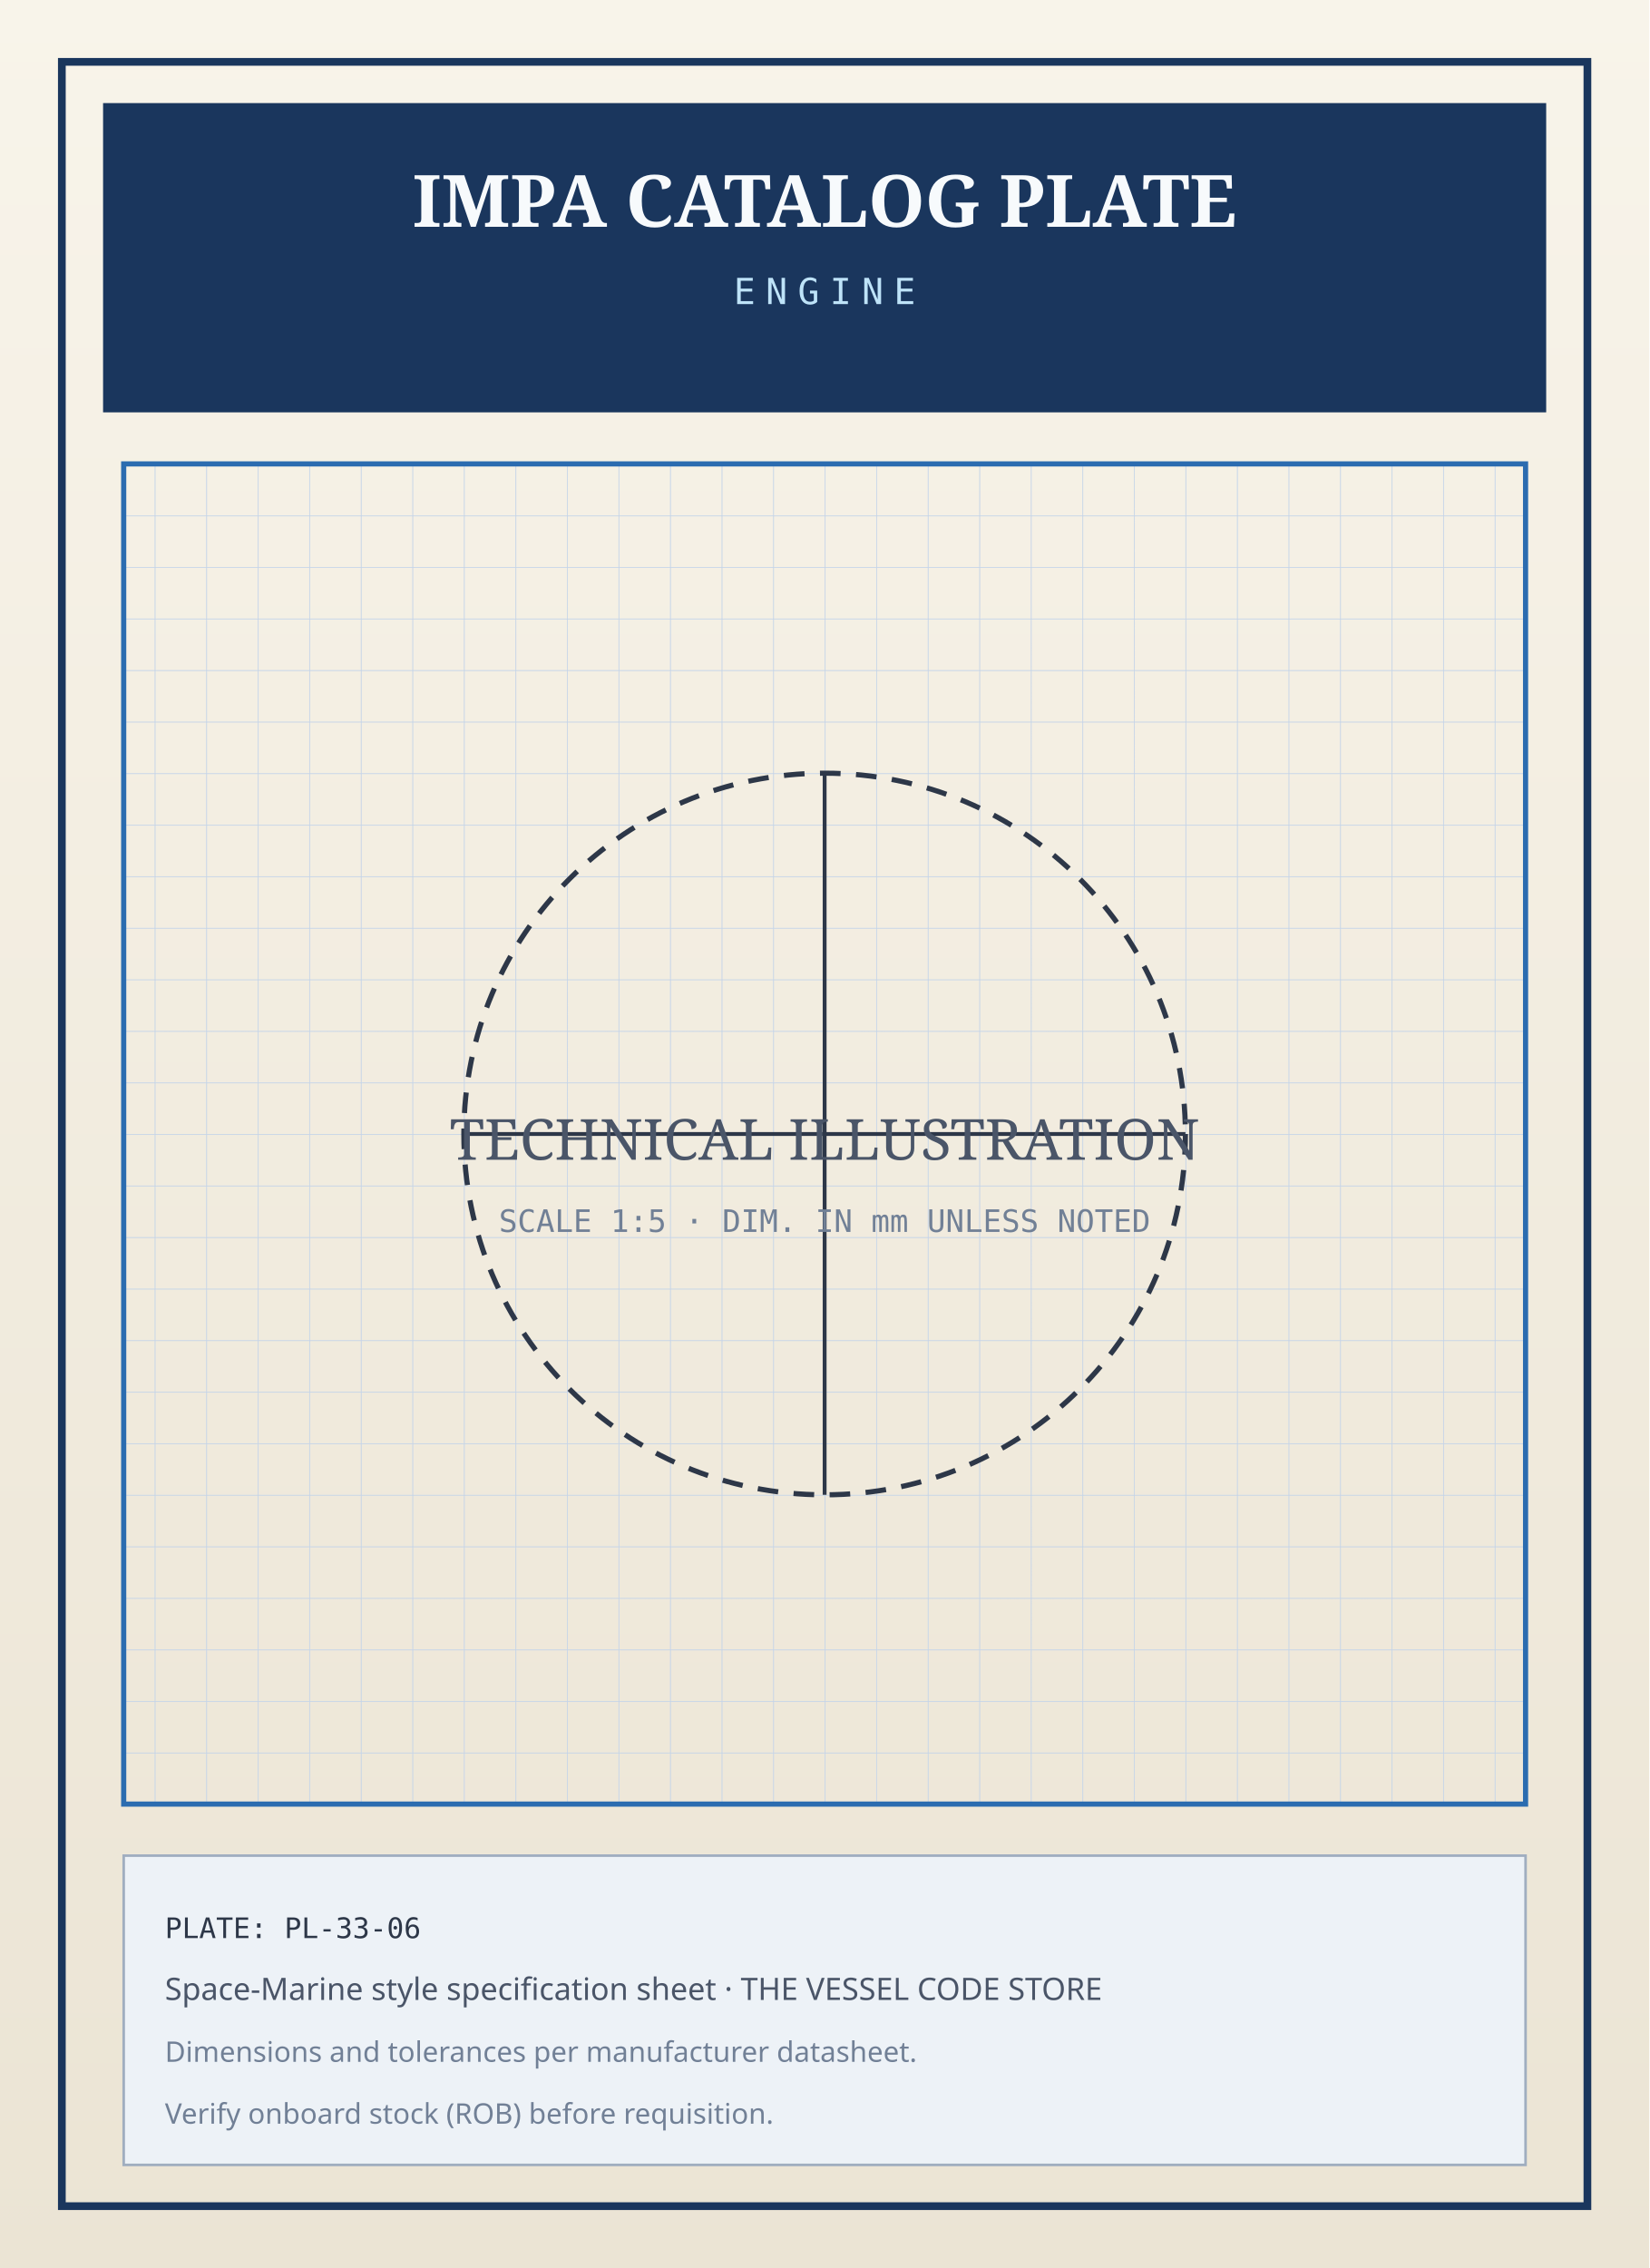
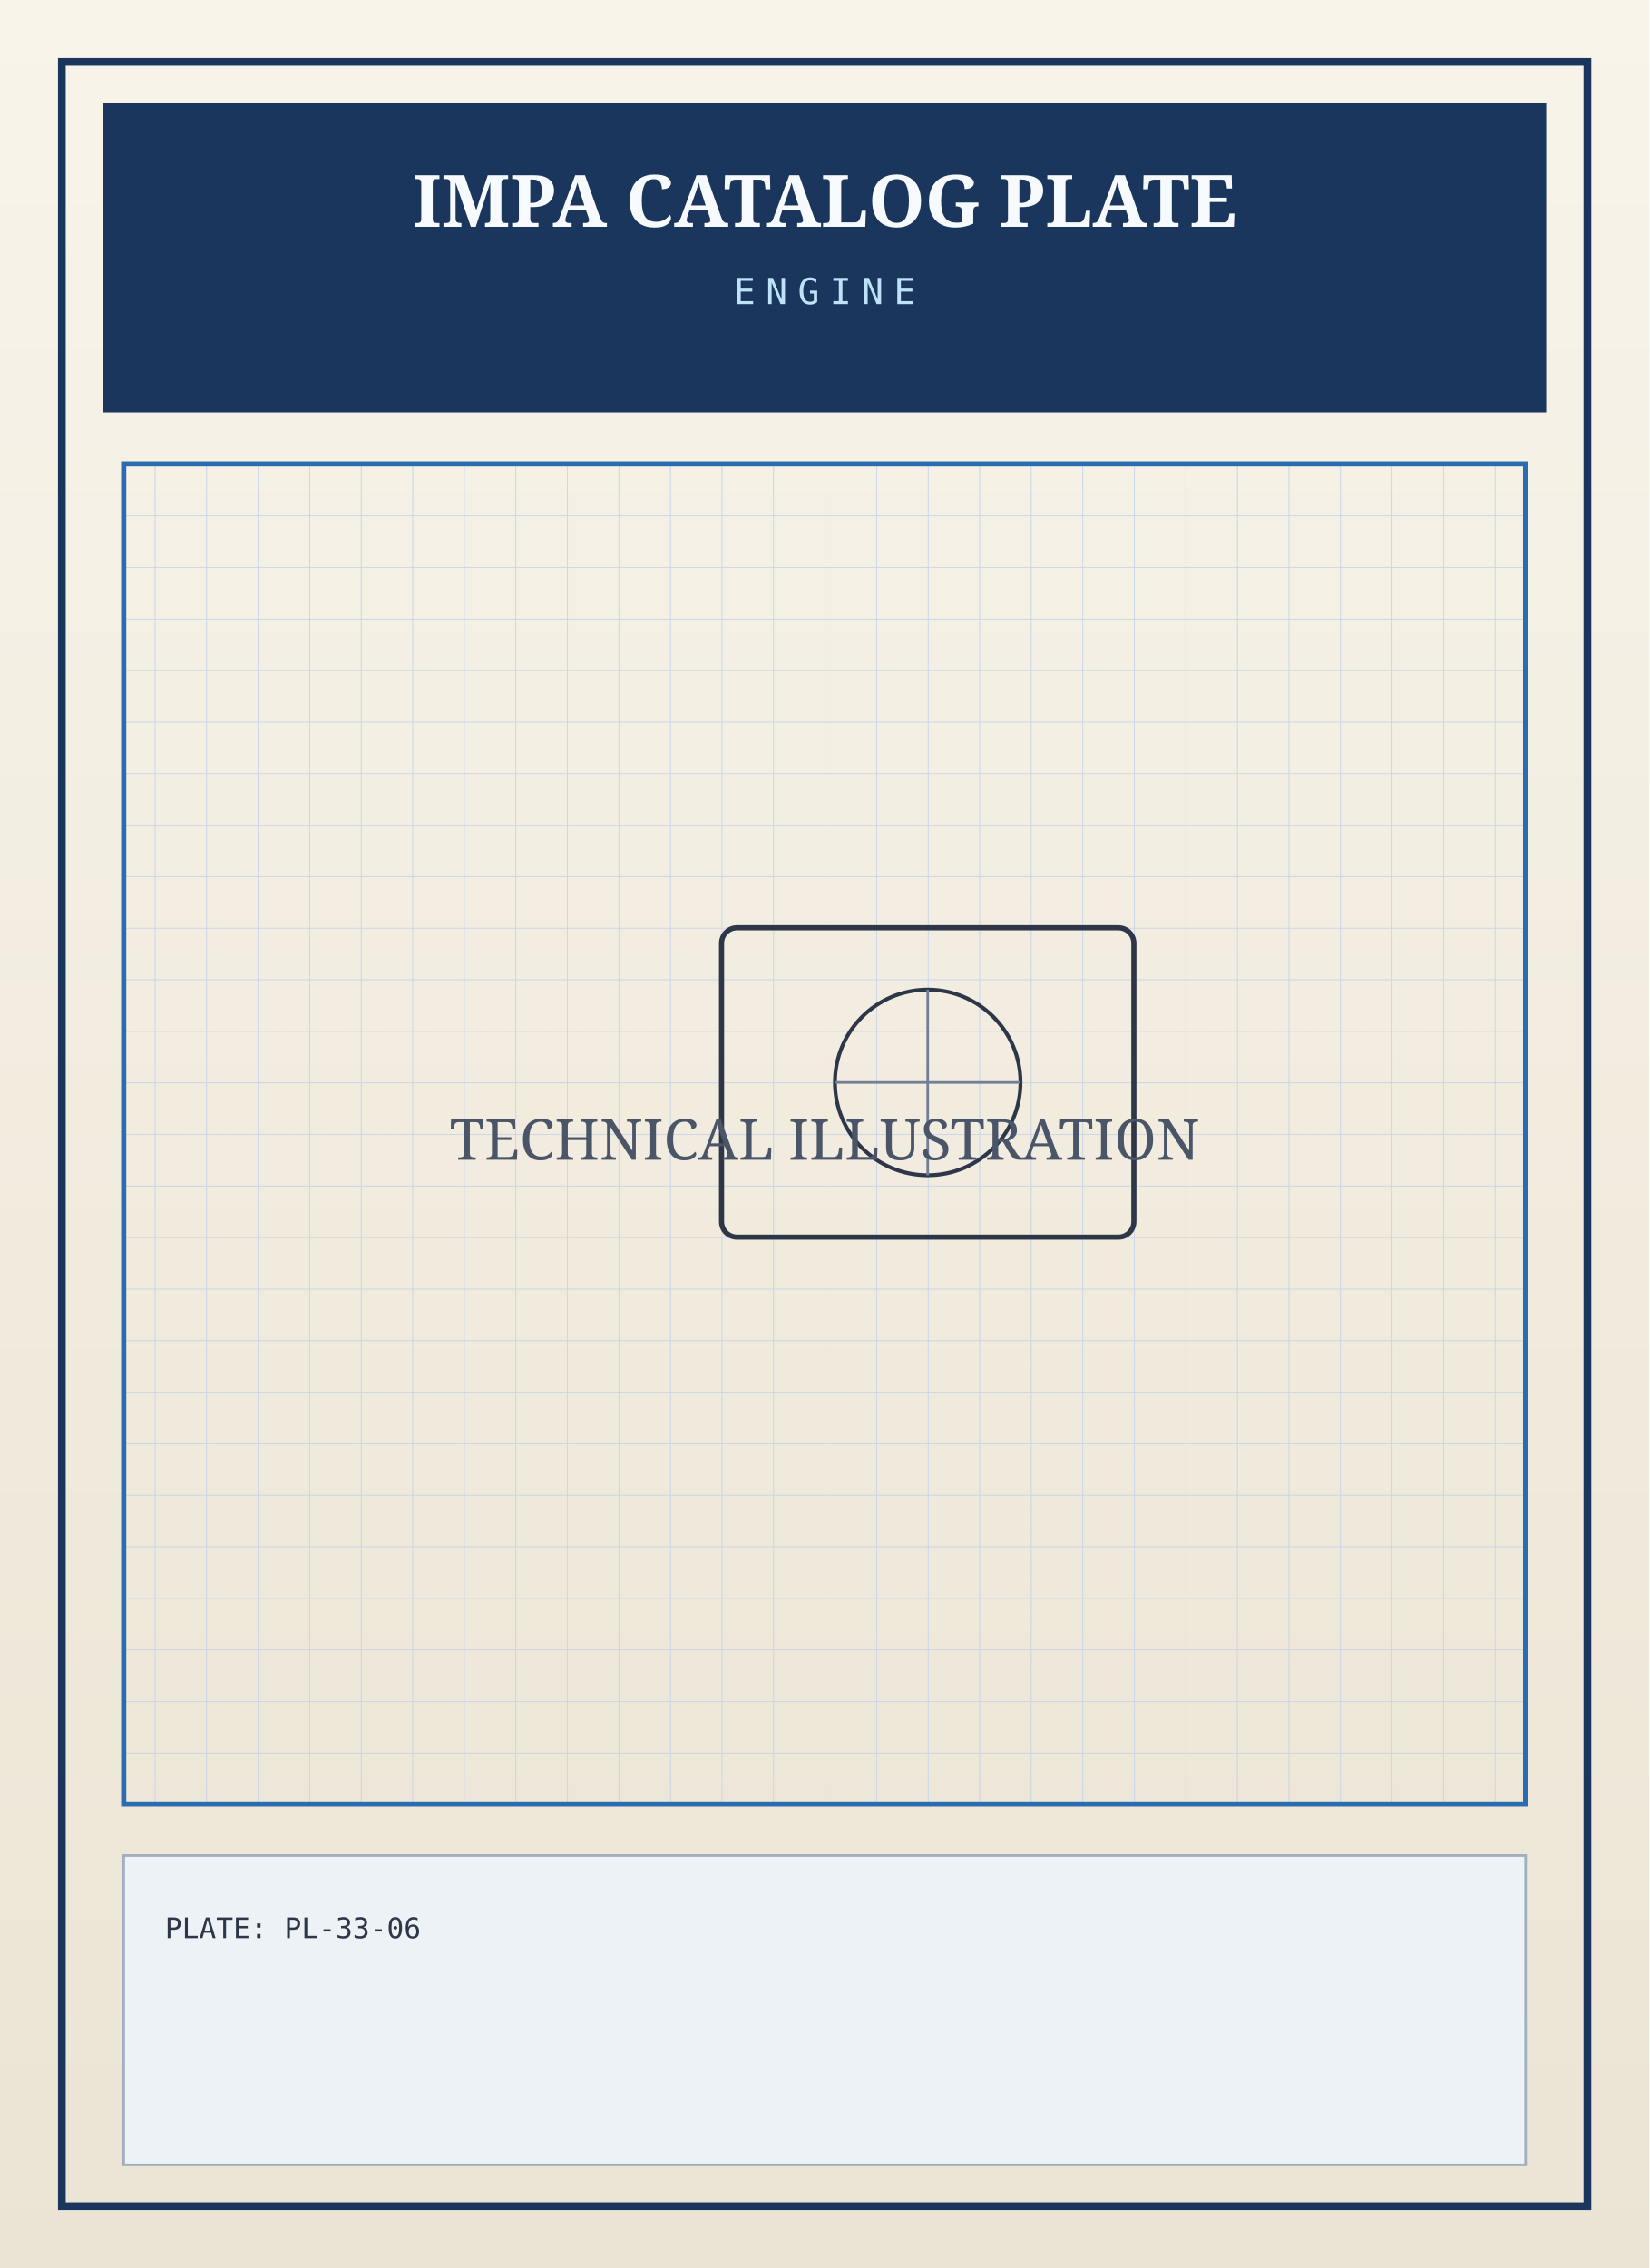
<svg xmlns="http://www.w3.org/2000/svg" viewBox="0 0 640 880" role="img" aria-label="ENGINE catalog plate">
  <defs>
    <pattern id="grid" width="20" height="20" patternUnits="userSpaceOnUse">
      <path d="M 20 0 L 0 0 0 20" fill="none" stroke="#c5d4e8" stroke-width="0.6" />
    </pattern>
    <linearGradient id="paper" x1="0" y1="0" x2="0" y2="1">
      <stop offset="0%" stop-color="#f8f4ea" />
      <stop offset="100%" stop-color="#ebe4d4" />
    </linearGradient>
  </defs>
  <rect width="640" height="880" fill="url(#paper)" />
  <rect x="24" y="24" width="592" height="832" fill="none" stroke="#1a365d" stroke-width="3" />
  <rect x="40" y="40" width="560" height="120" fill="#1a365d" />
  <text x="320" y="88" text-anchor="middle" fill="#f7fafc" font-family="Georgia, serif" font-size="28" font-weight="700">IMPA CATALOG PLATE</text>
  <text x="320" y="118" text-anchor="middle" fill="#bee3f8" font-family="ui-monospace, monospace" font-size="14" letter-spacing="4">ENGINE</text>
  <rect x="48" y="180" width="544" height="520" fill="url(#grid)" stroke="#2b6cb0" stroke-width="2" />
-   <circle cx="320" cy="440" r="140" fill="none" stroke="#2d3748" stroke-width="2" stroke-dasharray="8 6" />
-   <line x1="180" y1="440" x2="460" y2="440" stroke="#2d3748" stroke-width="1.5" />
-   <line x1="320" y1="300" x2="320" y2="580" stroke="#2d3748" stroke-width="1.5" />
+   <rect x="280" y="360" width="160" height="120" rx="6" fill="none" stroke="#2d3748" stroke-width="2" />
+   <circle cx="360" cy="420" r="36" fill="none" stroke="#2d3748" stroke-width="1.5" />
+   <line x1="324" y1="420" x2="396" y2="420" stroke="#718096" stroke-width="1" />
+   <line x1="360" y1="384" x2="360" y2="456" stroke="#718096" stroke-width="1" />
  <text x="320" y="450" text-anchor="middle" fill="#4a5568" font-family="Georgia, serif" font-size="22">TECHNICAL ILLUSTRATION</text>
-   <text x="320" y="478" text-anchor="middle" fill="#718096" font-family="ui-monospace, monospace" font-size="12">SCALE 1:5 · DIM. IN mm UNLESS NOTED</text>
  <rect x="48" y="720" width="544" height="120" fill="#edf2f7" stroke="#a0aec0" stroke-width="1" />
  <text x="64" y="752" fill="#2d3748" font-family="ui-monospace, monospace" font-size="11">PLATE: PL-33-06</text>
-   <text x="64" y="776" fill="#4a5568" font-family="ui-sans-serif, system-ui" font-size="12">Space-Marine style specification sheet · THE VESSEL CODE STORE</text>
-   <text x="64" y="800" fill="#718096" font-family="ui-sans-serif, system-ui" font-size="11">Dimensions and tolerances per manufacturer datasheet.</text>
-   <text x="64" y="824" fill="#718096" font-family="ui-sans-serif, system-ui" font-size="11">Verify onboard stock (ROB) before requisition.</text>
</svg>
